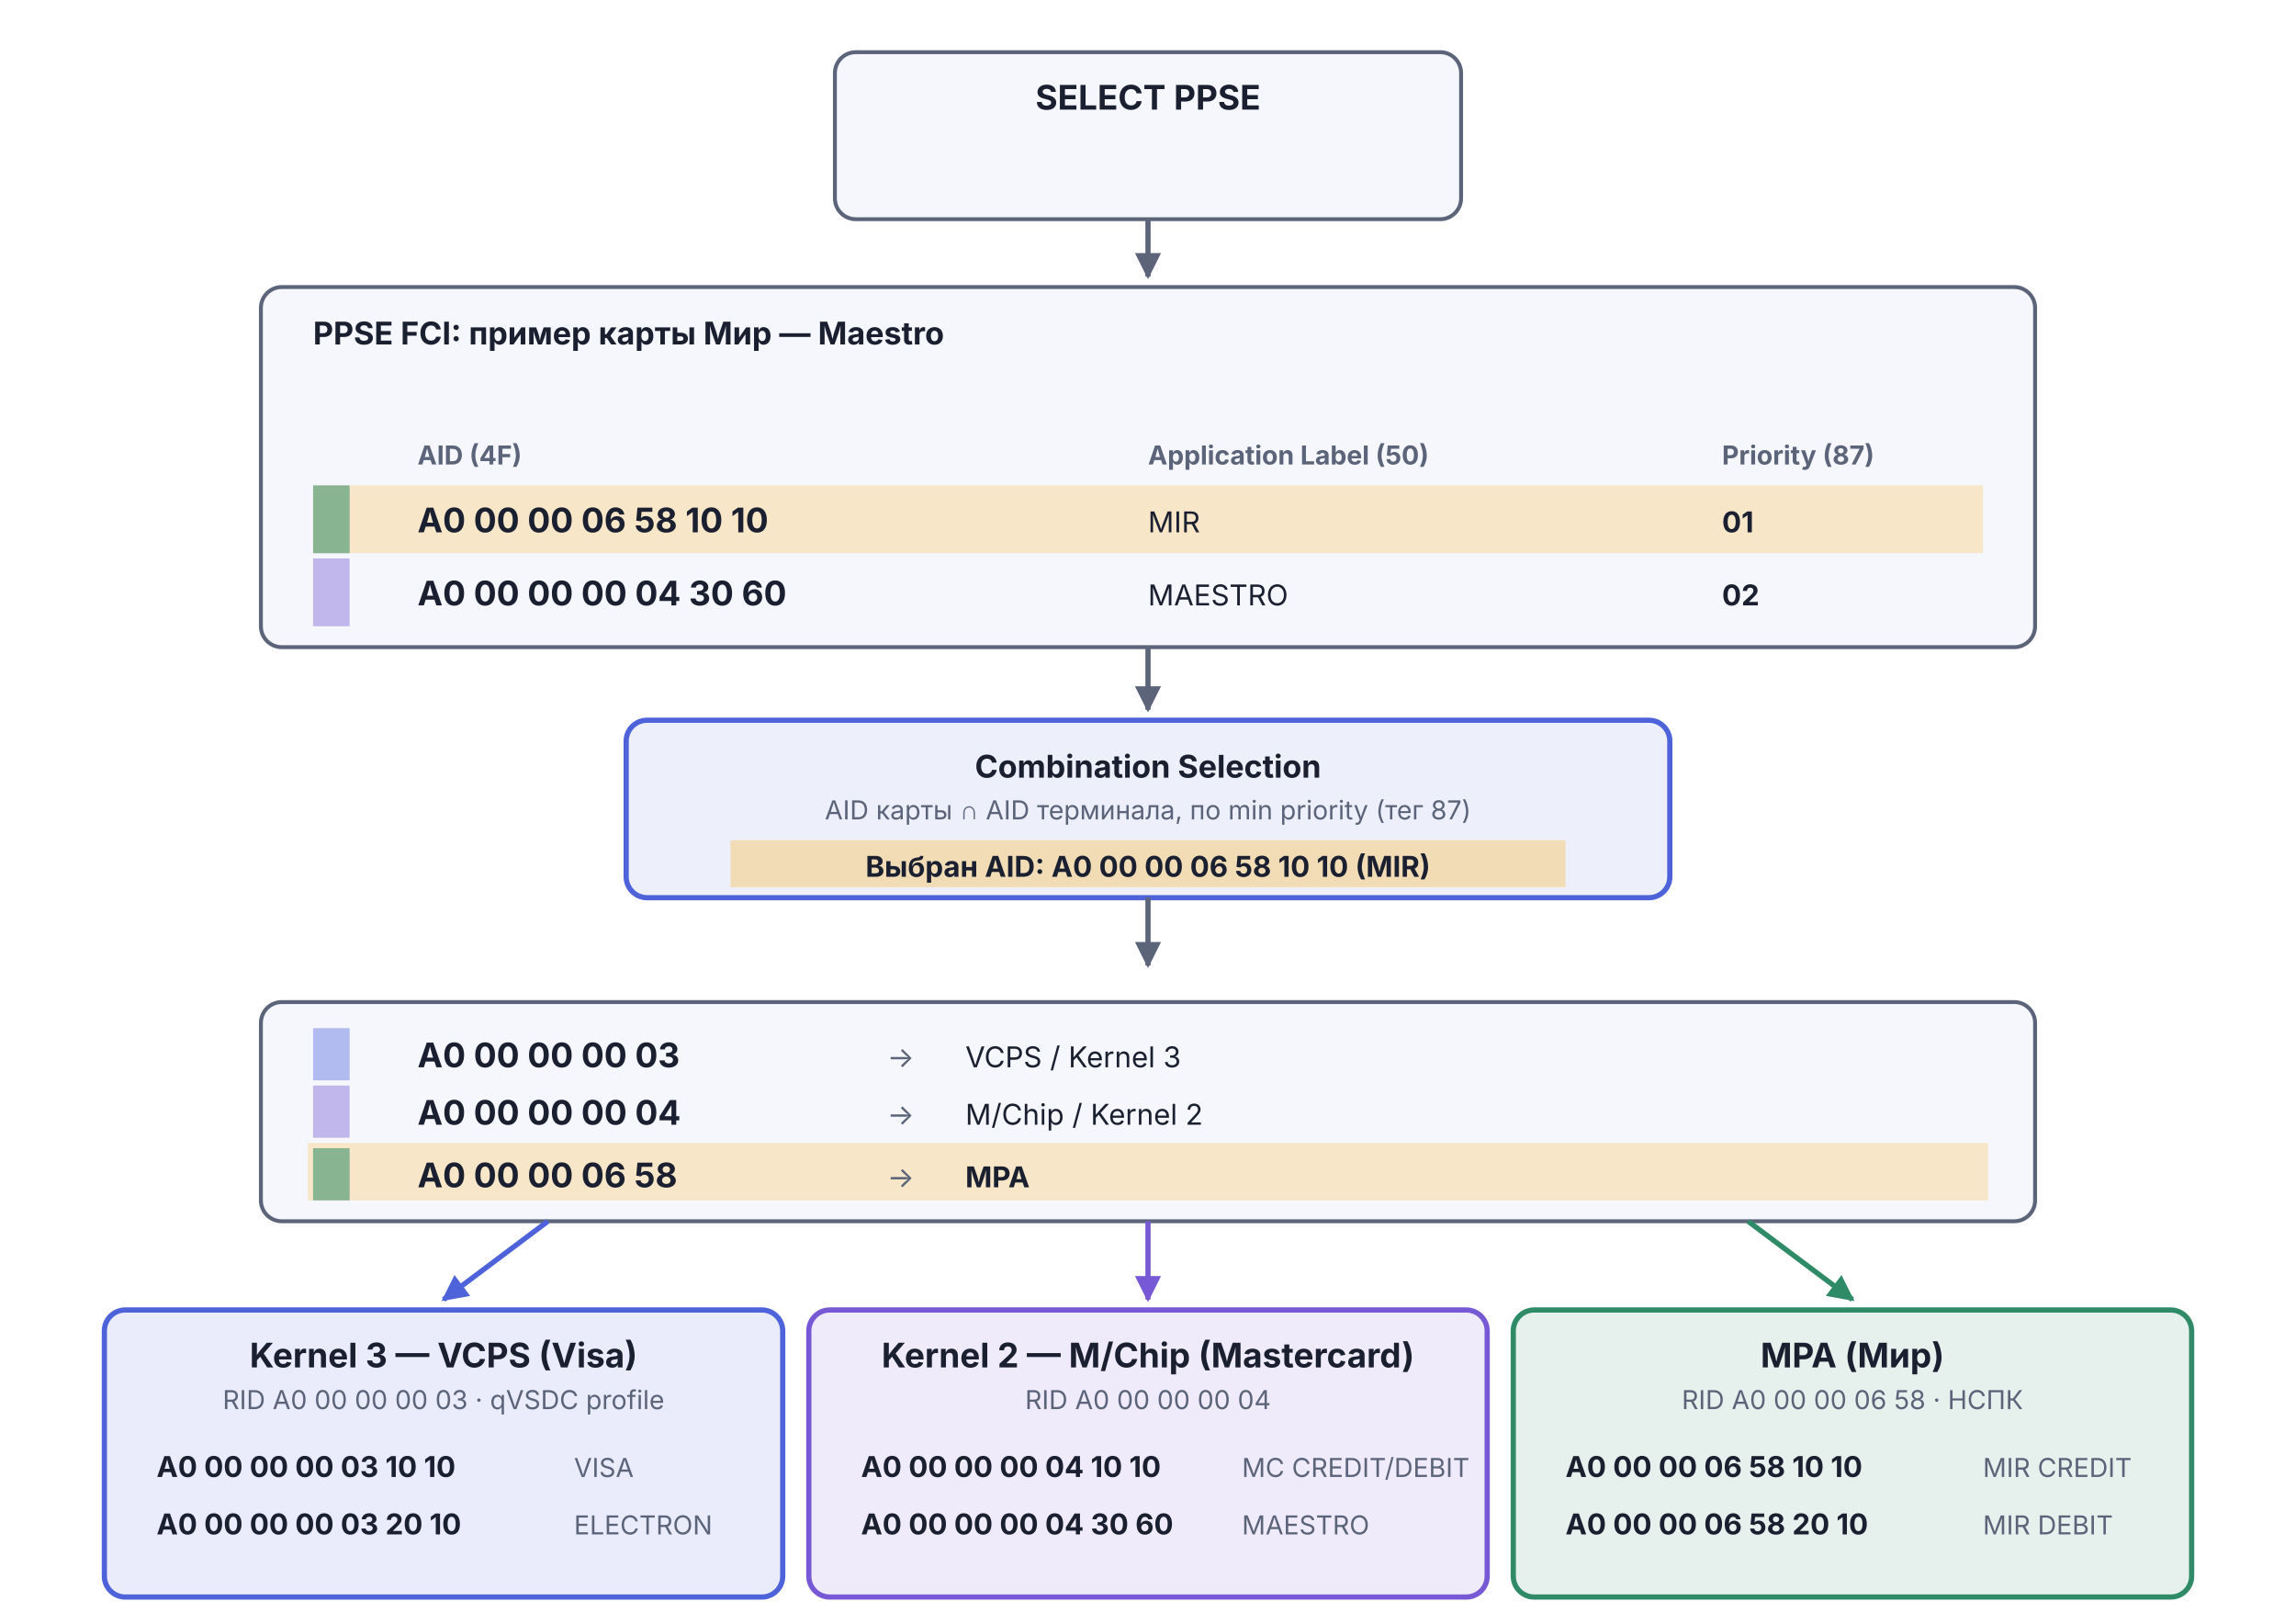
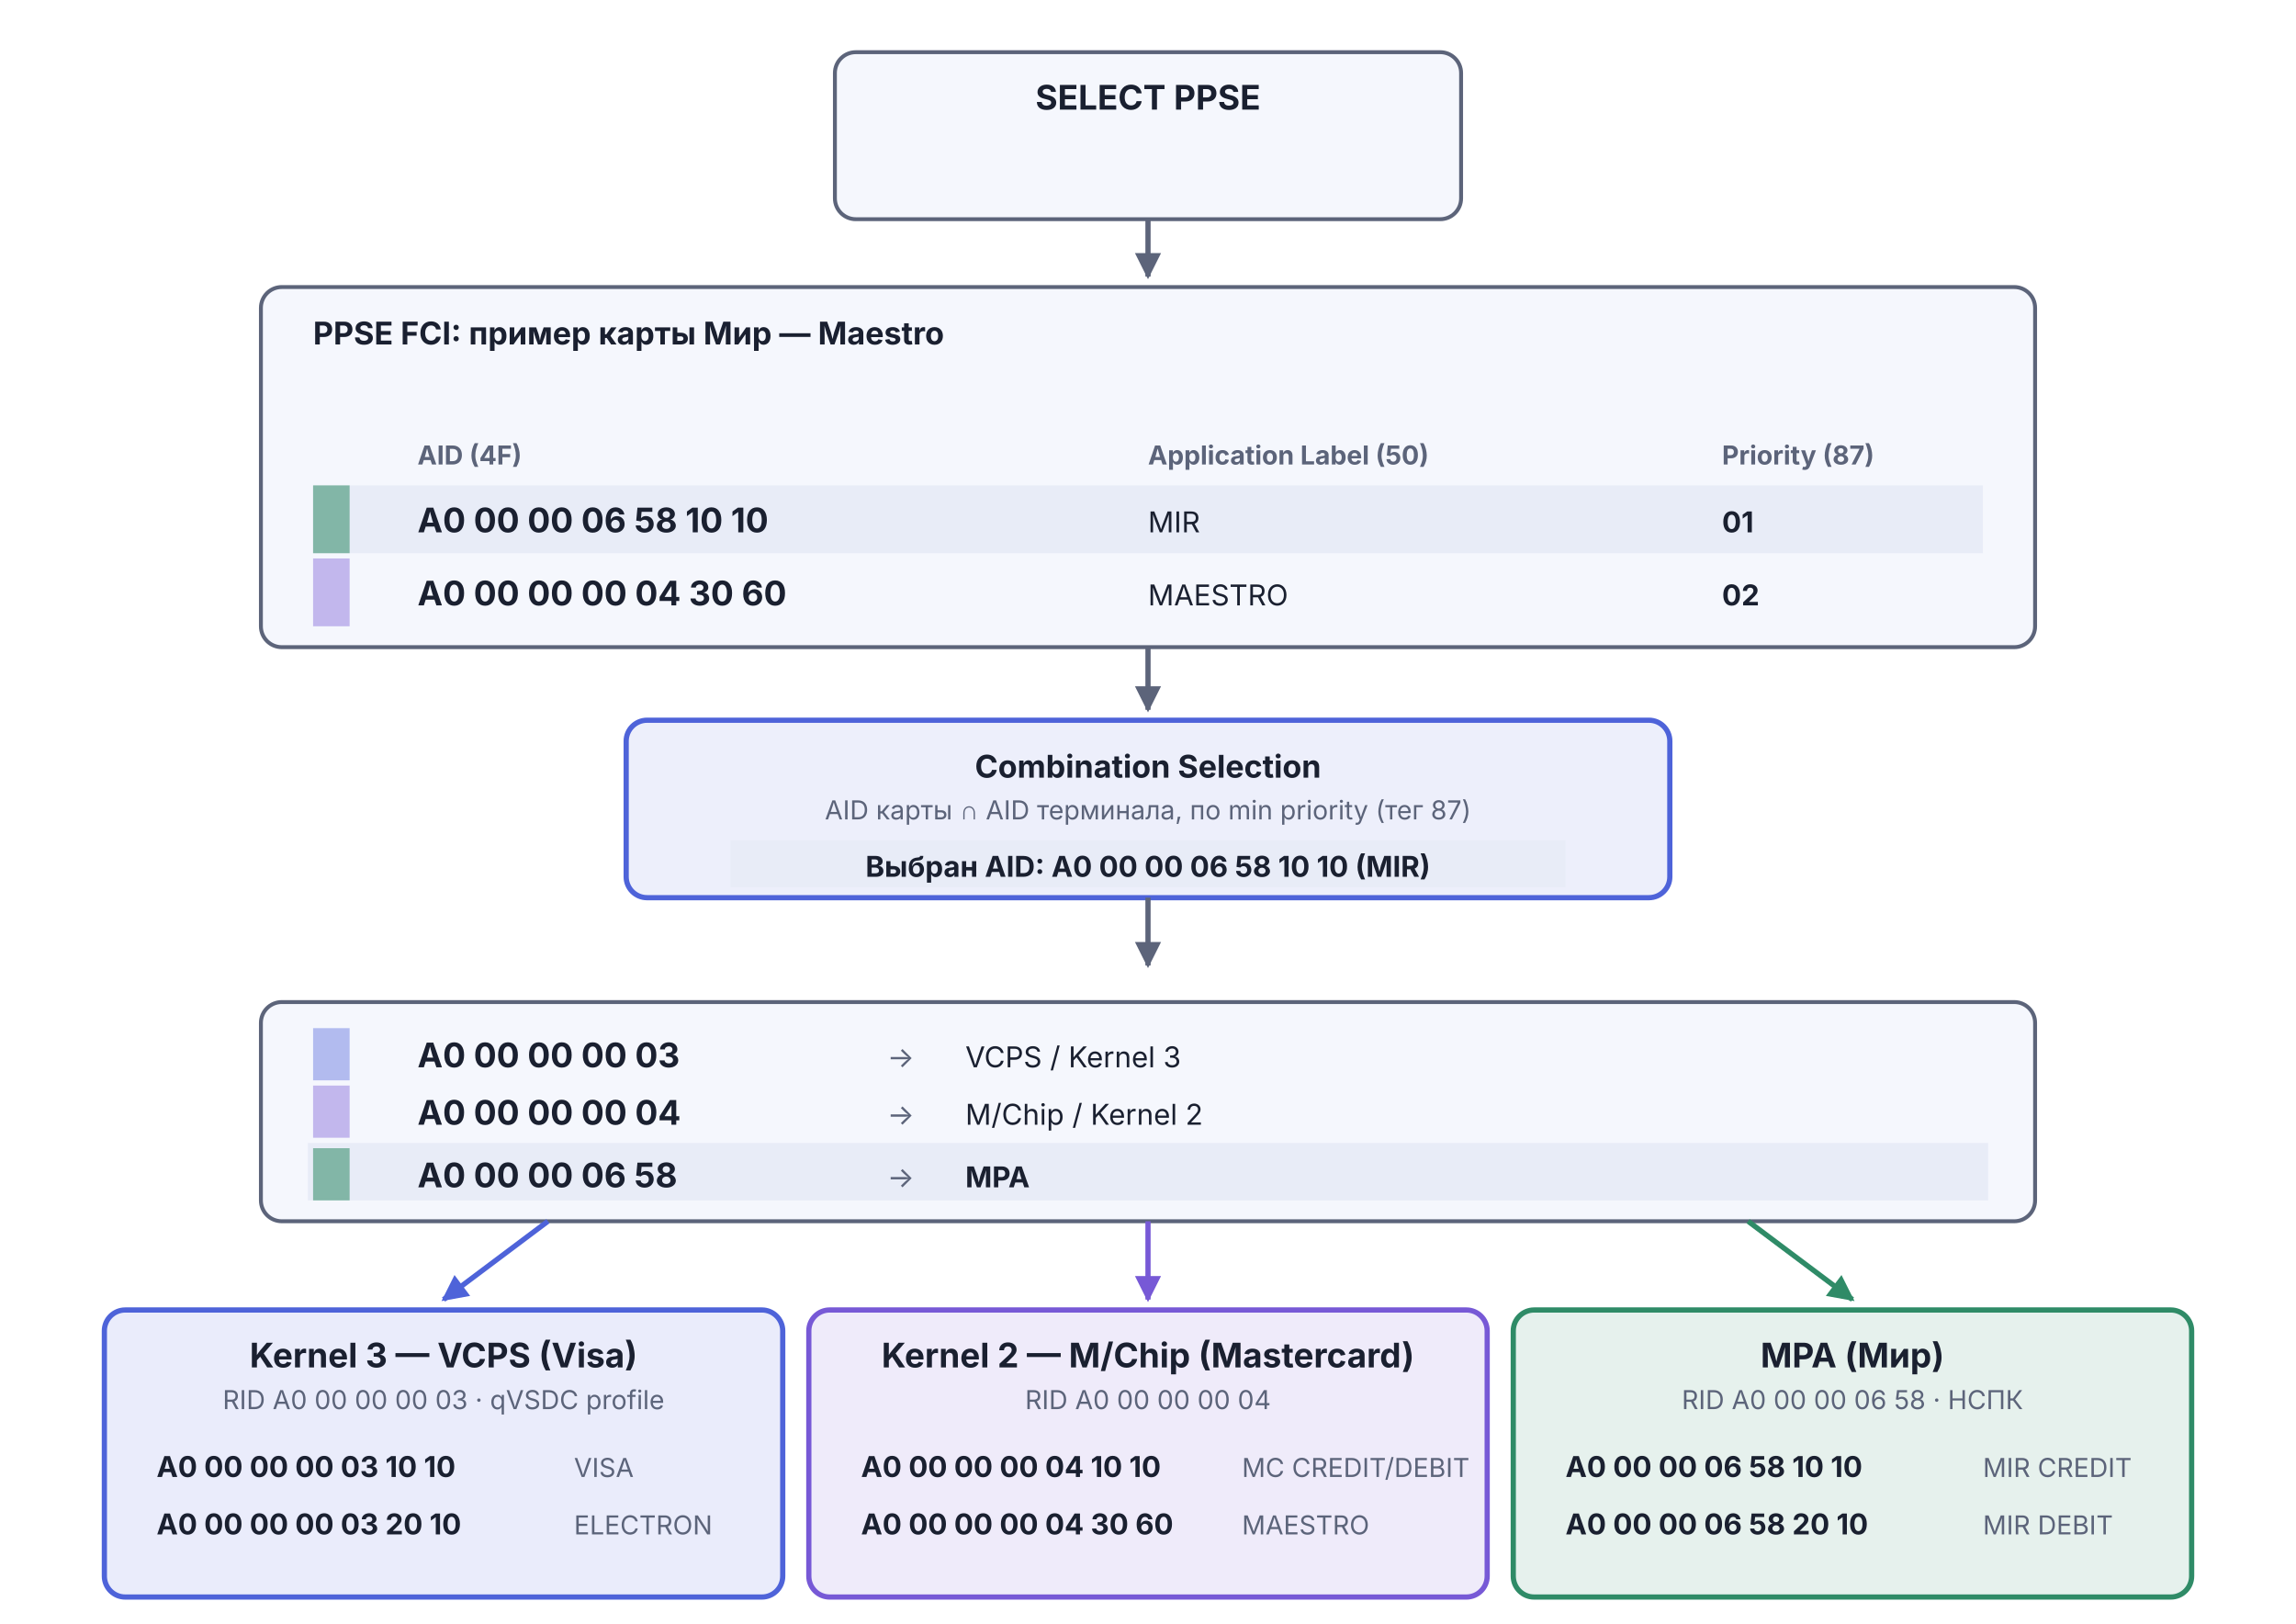
<svg xmlns="http://www.w3.org/2000/svg" viewBox="0 0 880 622" width="880" height="622" version="1.1" id="svg51">
  <defs id="defs4">
    <marker id="arr-Muted" viewBox="0 0 10 10" refX="9" refY="5" markerWidth="5" markerHeight="5" orient="auto">
      <path d="M0,0 L10,5 L0,10 Z" fill="#5C647A" id="path1" />
    </marker>
    <marker id="arr-AccentA" viewBox="0 0 10 10" refX="9" refY="5" markerWidth="5" markerHeight="5" orient="auto">
      <path d="M0,0 L10,5 L0,10 Z" fill="#4E63D9" id="path2" />
    </marker>
    <marker id="arr-AccentB" viewBox="0 0 10 10" refX="9" refY="5" markerWidth="5" markerHeight="5" orient="auto">
      <path d="M0,0 L10,5 L0,10 Z" fill="#7759D6" id="path3" />
    </marker>
    <marker id="arr-Good" viewBox="0 0 10 10" refX="9" refY="5" markerWidth="5" markerHeight="5" orient="auto">
      <path d="M0,0 L10,5 L0,10 Z" fill="#2F8B67" id="path4" />
    </marker>
  </defs>
  <rect x="320" y="20" width="240" height="64" rx="8" fill="#F5F7FD" stroke="#5C647A" stroke-width="1.5" id="rect4" />
  <text x="440" y="42" text-anchor="middle" font-family="Inter, -apple-system, BlinkMacSystemFont, 'Helvetica Neue', Arial, sans-serif" font-size="13" font-weight="bold" fill="#1A2030" id="text4">SELECT PPSE</text>
  <line x1="440" y1="84" x2="440" y2="106" stroke="#5C647A" stroke-width="2" marker-end="url(#arr-Muted)" id="line6" />
  <rect x="100" y="110" width="680" height="138" rx="8" fill="#F5F7FD" stroke="#5C647A" stroke-width="1.5" id="rect6" />
  <text x="120" y="132" text-anchor="start" font-family="Inter, -apple-system, BlinkMacSystemFont, 'Helvetica Neue', Arial, sans-serif" font-size="12" font-weight="bold" fill="#1A2030" id="text7">PPSE FCI: пример карты Мир — Maestro</text>
  <text x="160" y="178" text-anchor="start" font-family="Inter, -apple-system, BlinkMacSystemFont, 'Helvetica Neue', Arial, sans-serif" font-size="10" font-weight="bold" fill="#5C647A" id="text9">AID (4F)</text>
  <text x="440" y="178" text-anchor="start" font-family="Inter, -apple-system, BlinkMacSystemFont, 'Helvetica Neue', Arial, sans-serif" font-size="10" font-weight="bold" fill="#5C647A" id="text10">Application Label (50)</text>
  <text x="660" y="178" text-anchor="start" font-family="Inter, -apple-system, BlinkMacSystemFont, 'Helvetica Neue', Arial, sans-serif" font-size="10" font-weight="bold" fill="#5C647A" id="text11">Priority (87)</text>
-   <rect x="120" y="186" width="640" height="26" fill="#FBC04C" fill-opacity="0.30" id="rect11" />
+   <rect x="120" y="186" width="640" height="26" fill="#E8ECF7" id="rect11" />
  <rect x="120" y="186" width="14" height="26" fill="#2F8B67" fill-opacity="0.55" id="rect12" />
  <text x="160" y="204" text-anchor="start" font-family="Inter, -apple-system, BlinkMacSystemFont, 'Helvetica Neue', Arial, sans-serif" font-size="13" font-weight="bold" fill="#1A2030" id="text12">A0 00 00 06 58 10 10</text>
  <text x="440" y="204" text-anchor="start" font-family="Inter, -apple-system, BlinkMacSystemFont, 'Helvetica Neue', Arial, sans-serif" font-size="11" fill="#1A2030" id="text13">MIR</text>
  <text x="660" y="204" text-anchor="start" font-family="Inter, -apple-system, BlinkMacSystemFont, 'Helvetica Neue', Arial, sans-serif" font-size="11" font-weight="bold" fill="#1A2030" id="text14">01</text>
  <rect x="120" y="214" width="14" height="26" fill="#7759D6" fill-opacity="0.40" id="rect14" />
  <text x="160" y="232" text-anchor="start" font-family="Inter, -apple-system, BlinkMacSystemFont, 'Helvetica Neue', Arial, sans-serif" font-size="13" font-weight="bold" fill="#1A2030" id="text15">A0 00 00 00 04 30 60</text>
  <text x="440" y="232" text-anchor="start" font-family="Inter, -apple-system, BlinkMacSystemFont, 'Helvetica Neue', Arial, sans-serif" font-size="11" fill="#1A2030" id="text16">MAESTRO</text>
  <text x="660" y="232" text-anchor="start" font-family="Inter, -apple-system, BlinkMacSystemFont, 'Helvetica Neue', Arial, sans-serif" font-size="11" font-weight="bold" fill="#1A2030" id="text17">02</text>
  <line x1="440" y1="248" x2="440" y2="272" stroke="#5C647A" stroke-width="2" marker-end="url(#arr-Muted)" id="line17" />
  <rect x="240" y="276" width="400" height="68" rx="8" fill="#4E63D9" fill-opacity="0.10" stroke="#4E63D9" stroke-width="2" id="rect17" />
  <text x="440" y="298" text-anchor="middle" font-family="Inter, -apple-system, BlinkMacSystemFont, 'Helvetica Neue', Arial, sans-serif" font-size="12" font-weight="bold" fill="#1A2030" id="text18">Combination Selection</text>
  <text x="440" y="314" text-anchor="middle" font-family="Inter, -apple-system, BlinkMacSystemFont, 'Helvetica Neue', Arial, sans-serif" font-size="10" fill="#5C647A" id="text19">AID карты ∩ AID терминала, по min priority (тег 87)</text>
-   <rect x="280" y="322" width="320" height="18" fill="#FBC04C" fill-opacity="0.40" id="rect19" />
+   <rect x="280" y="322" width="320" height="18" fill="#E8ECF7" id="rect19" />
  <text x="440" y="336" text-anchor="middle" font-family="Inter, -apple-system, BlinkMacSystemFont, 'Helvetica Neue', Arial, sans-serif" font-size="11" font-weight="bold" fill="#1A2030" id="text20">Выбран AID: A0 00 00 06 58 10 10 (MIR)</text>
  <line x1="440" y1="344" x2="440" y2="370" stroke="#5C647A" stroke-width="2" marker-end="url(#arr-Muted)" id="line20" />
  <rect x="100" y="384" width="680" height="84" rx="8" fill="#F5F7FD" stroke="#5C647A" stroke-width="1.5" id="rect20" />
  <rect x="120" y="394" width="14" height="20" fill="#4E63D9" fill-opacity="0.40" id="rect22" />
  <text x="160" y="409" text-anchor="start" font-family="Inter, -apple-system, BlinkMacSystemFont, 'Helvetica Neue', Arial, sans-serif" font-size="13" font-weight="bold" fill="#1A2030" id="text23">A0 00 00 00 03</text>
  <text x="340" y="409" text-anchor="start" font-family="Inter, -apple-system, BlinkMacSystemFont, 'Helvetica Neue', Arial, sans-serif" font-size="11" fill="#5C647A" id="text24">→</text>
  <text x="370" y="409" text-anchor="start" font-family="Inter, -apple-system, BlinkMacSystemFont, 'Helvetica Neue', Arial, sans-serif" font-size="11" fill="#1A2030" id="text25">VCPS / Kernel 3</text>
  <rect x="120" y="416" width="14" height="20" fill="#7759D6" fill-opacity="0.40" id="rect25" />
  <text x="160" y="431" text-anchor="start" font-family="Inter, -apple-system, BlinkMacSystemFont, 'Helvetica Neue', Arial, sans-serif" font-size="13" font-weight="bold" fill="#1A2030" id="text26">A0 00 00 00 04</text>
  <text x="340" y="431" text-anchor="start" font-family="Inter, -apple-system, BlinkMacSystemFont, 'Helvetica Neue', Arial, sans-serif" font-size="11" fill="#5C647A" id="text27">→</text>
  <text x="370" y="431" text-anchor="start" font-family="Inter, -apple-system, BlinkMacSystemFont, 'Helvetica Neue', Arial, sans-serif" font-size="11" fill="#1A2030" id="text28">M/Chip / Kernel 2</text>
-   <rect x="118" y="438" width="644" height="22" fill="#FBC04C" fill-opacity="0.30" id="rect28" />
+   <rect x="118" y="438" width="644" height="22" fill="#E8ECF7" id="rect28" />
  <rect x="120" y="440" width="14" height="20" fill="#2F8B67" fill-opacity="0.55" id="rect29" />
  <text x="160" y="455" text-anchor="start" font-family="Inter, -apple-system, BlinkMacSystemFont, 'Helvetica Neue', Arial, sans-serif" font-size="13" font-weight="bold" fill="#1A2030" id="text29">A0 00 00 06 58</text>
  <text x="340" y="455" text-anchor="start" font-family="Inter, -apple-system, BlinkMacSystemFont, 'Helvetica Neue', Arial, sans-serif" font-size="11" fill="#5C647A" id="text30">→</text>
  <text x="370" y="455" text-anchor="start" font-family="Inter, -apple-system, BlinkMacSystemFont, 'Helvetica Neue', Arial, sans-serif" font-size="11" font-weight="bold" fill="#1A2030" id="text31">MPA</text>
  <line x1="210" y1="468" x2="170" y2="498" stroke="#4E63D9" stroke-width="2" marker-end="url(#arr-AccentA)" id="line31" />
  <line x1="440" y1="468" x2="440" y2="498" stroke="#7759D6" stroke-width="2" marker-end="url(#arr-AccentB)" id="line32" />
  <line x1="670" y1="468" x2="710" y2="498" stroke="#2F8B67" stroke-width="2" marker-end="url(#arr-Good)" id="line33" />
  <rect x="40" y="502" width="260" height="110" rx="8" fill="#4E63D9" fill-opacity="0.12" stroke="#4E63D9" stroke-width="2" id="rect33" />
  <text x="170" y="524" text-anchor="middle" font-family="Inter, -apple-system, BlinkMacSystemFont, 'Helvetica Neue', Arial, sans-serif" font-size="13" font-weight="bold" fill="#1A2030" id="text33">Kernel 3 — VCPS (Visa)</text>
  <text x="170" y="540" text-anchor="middle" font-family="Inter, -apple-system, BlinkMacSystemFont, 'Helvetica Neue', Arial, sans-serif" font-size="10" fill="#5C647A" id="text34">RID A0 00 00 00 03 · qVSDC profile</text>
  <text x="60" y="566" text-anchor="start" font-family="Inter, -apple-system, BlinkMacSystemFont, 'Helvetica Neue', Arial, sans-serif" font-size="11" font-weight="bold" fill="#1A2030" id="text35">A0 00 00 00 03 10 10</text>
  <text x="220" y="566" text-anchor="start" font-family="Inter, -apple-system, BlinkMacSystemFont, 'Helvetica Neue', Arial, sans-serif" font-size="10" fill="#5C647A" id="text36">VISA</text>
  <text x="60" y="588" text-anchor="start" font-family="Inter, -apple-system, BlinkMacSystemFont, 'Helvetica Neue', Arial, sans-serif" font-size="11" font-weight="bold" fill="#1A2030" id="text37">A0 00 00 00 03 20 10</text>
  <text x="220" y="588" text-anchor="start" font-family="Inter, -apple-system, BlinkMacSystemFont, 'Helvetica Neue', Arial, sans-serif" font-size="10" fill="#5C647A" id="text38">ELECTRON</text>
  <rect x="310" y="502" width="260" height="110" rx="8" fill="#7759D6" fill-opacity="0.12" stroke="#7759D6" stroke-width="2" id="rect38" />
  <text x="440" y="524" text-anchor="middle" font-family="Inter, -apple-system, BlinkMacSystemFont, 'Helvetica Neue', Arial, sans-serif" font-size="13" font-weight="bold" fill="#1A2030" id="text39">Kernel 2 — M/Chip (Mastercard)</text>
  <text x="440" y="540" text-anchor="middle" font-family="Inter, -apple-system, BlinkMacSystemFont, 'Helvetica Neue', Arial, sans-serif" font-size="10" fill="#5C647A" id="text40">RID A0 00 00 00 04</text>
  <text x="330" y="566" text-anchor="start" font-family="Inter, -apple-system, BlinkMacSystemFont, 'Helvetica Neue', Arial, sans-serif" font-size="11" font-weight="bold" fill="#1A2030" id="text41">A0 00 00 00 04 10 10</text>
  <text x="476" y="566" text-anchor="start" font-family="Inter, '-apple-system', BlinkMacSystemFont, 'Helvetica Neue', Arial, sans-serif" font-size="10px" fill="#5c647a" id="text42">MC CREDIT/DEBIT</text>
  <text x="330" y="588" text-anchor="start" font-family="Inter, -apple-system, BlinkMacSystemFont, 'Helvetica Neue', Arial, sans-serif" font-size="11" font-weight="bold" fill="#1A2030" id="text43">A0 00 00 00 04 30 60</text>
  <text x="476" y="588" text-anchor="start" font-family="Inter, '-apple-system', BlinkMacSystemFont, 'Helvetica Neue', Arial, sans-serif" font-size="10px" fill="#5c647a" id="text44">MAESTRO</text>
  <rect x="580" y="502" width="260" height="110" rx="8" fill="#2F8B67" fill-opacity="0.12" stroke="#2F8B67" stroke-width="2" id="rect44" />
  <text x="710" y="524" text-anchor="middle" font-family="Inter, -apple-system, BlinkMacSystemFont, 'Helvetica Neue', Arial, sans-serif" font-size="13" font-weight="bold" fill="#1A2030" id="text45">MPA (Мир)</text>
  <text x="710" y="540" text-anchor="middle" font-family="Inter, -apple-system, BlinkMacSystemFont, 'Helvetica Neue', Arial, sans-serif" font-size="10" fill="#5C647A" id="text46">RID A0 00 00 06 58 · НСПК</text>
  <text x="600" y="566" text-anchor="start" font-family="Inter, -apple-system, BlinkMacSystemFont, 'Helvetica Neue', Arial, sans-serif" font-size="11" font-weight="bold" fill="#1A2030" id="text47">A0 00 00 06 58 10 10</text>
  <text x="760" y="566" text-anchor="start" font-family="Inter, -apple-system, BlinkMacSystemFont, 'Helvetica Neue', Arial, sans-serif" font-size="10" fill="#5C647A" id="text48">MIR CREDIT</text>
  <text x="600" y="588" text-anchor="start" font-family="Inter, -apple-system, BlinkMacSystemFont, 'Helvetica Neue', Arial, sans-serif" font-size="11" font-weight="bold" fill="#1A2030" id="text49">A0 00 00 06 58 20 10</text>
  <text x="760" y="588" text-anchor="start" font-family="Inter, -apple-system, BlinkMacSystemFont, 'Helvetica Neue', Arial, sans-serif" font-size="10" fill="#5C647A" id="text50">MIR DEBIT</text>
</svg>
